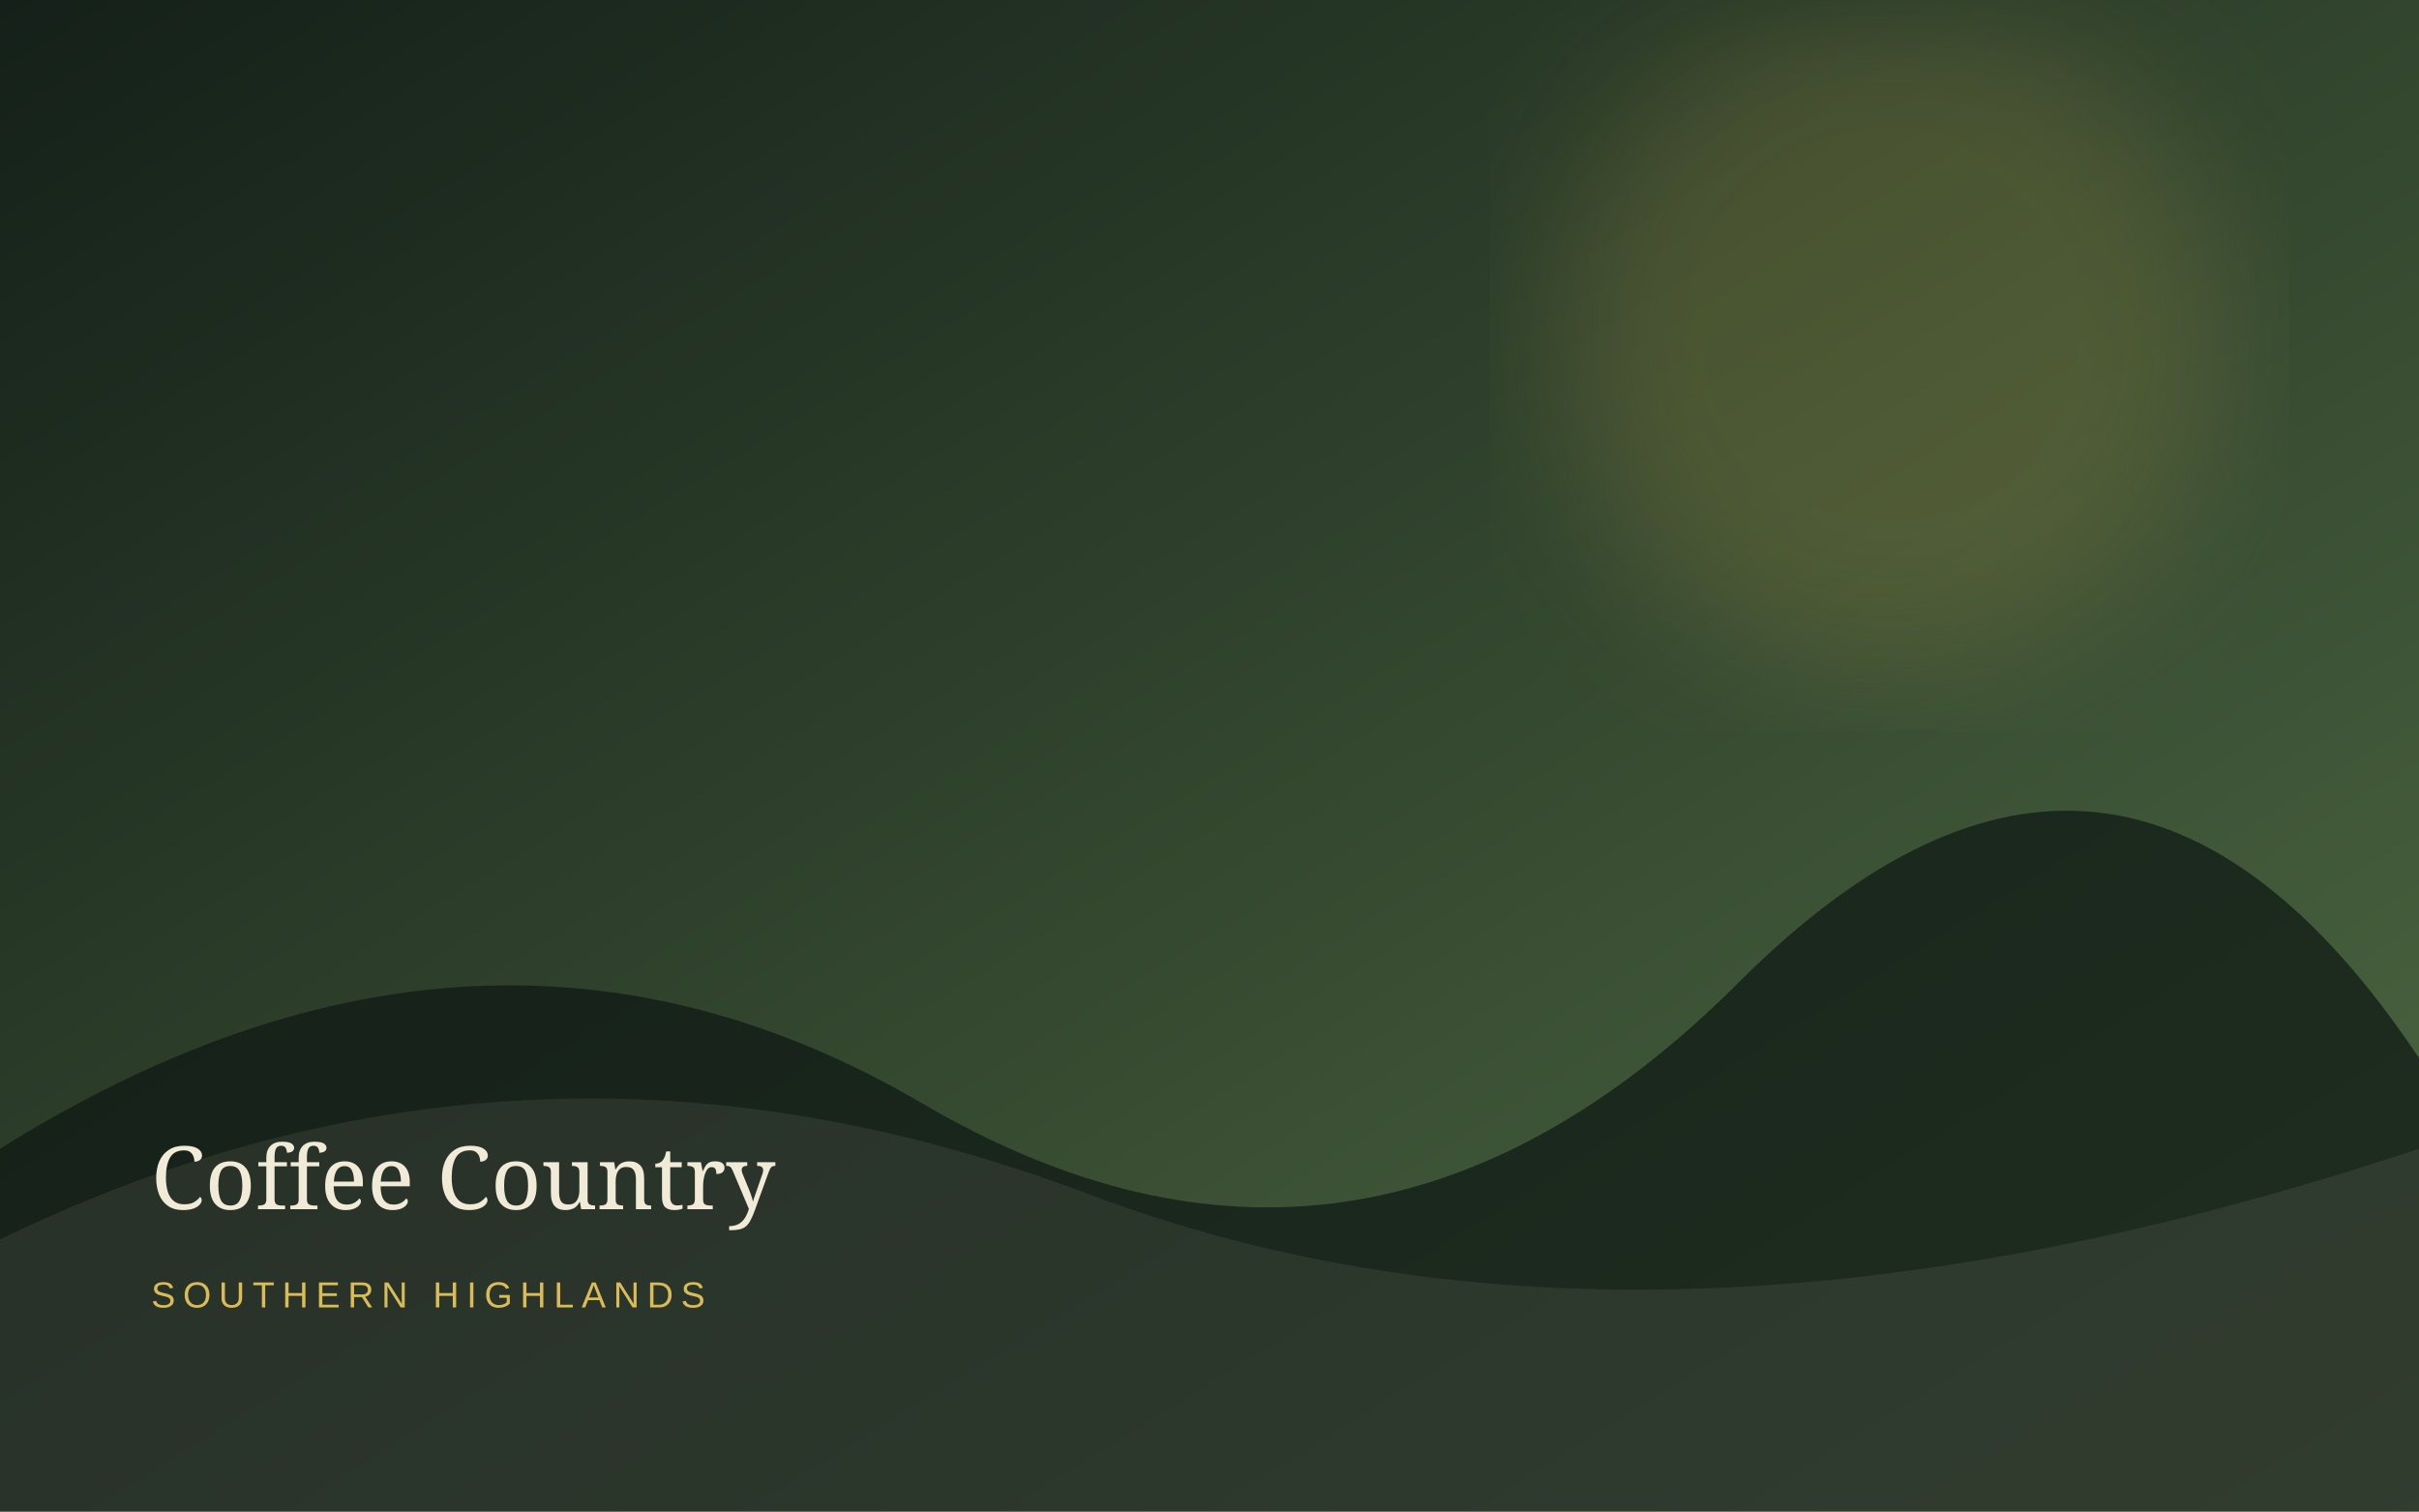
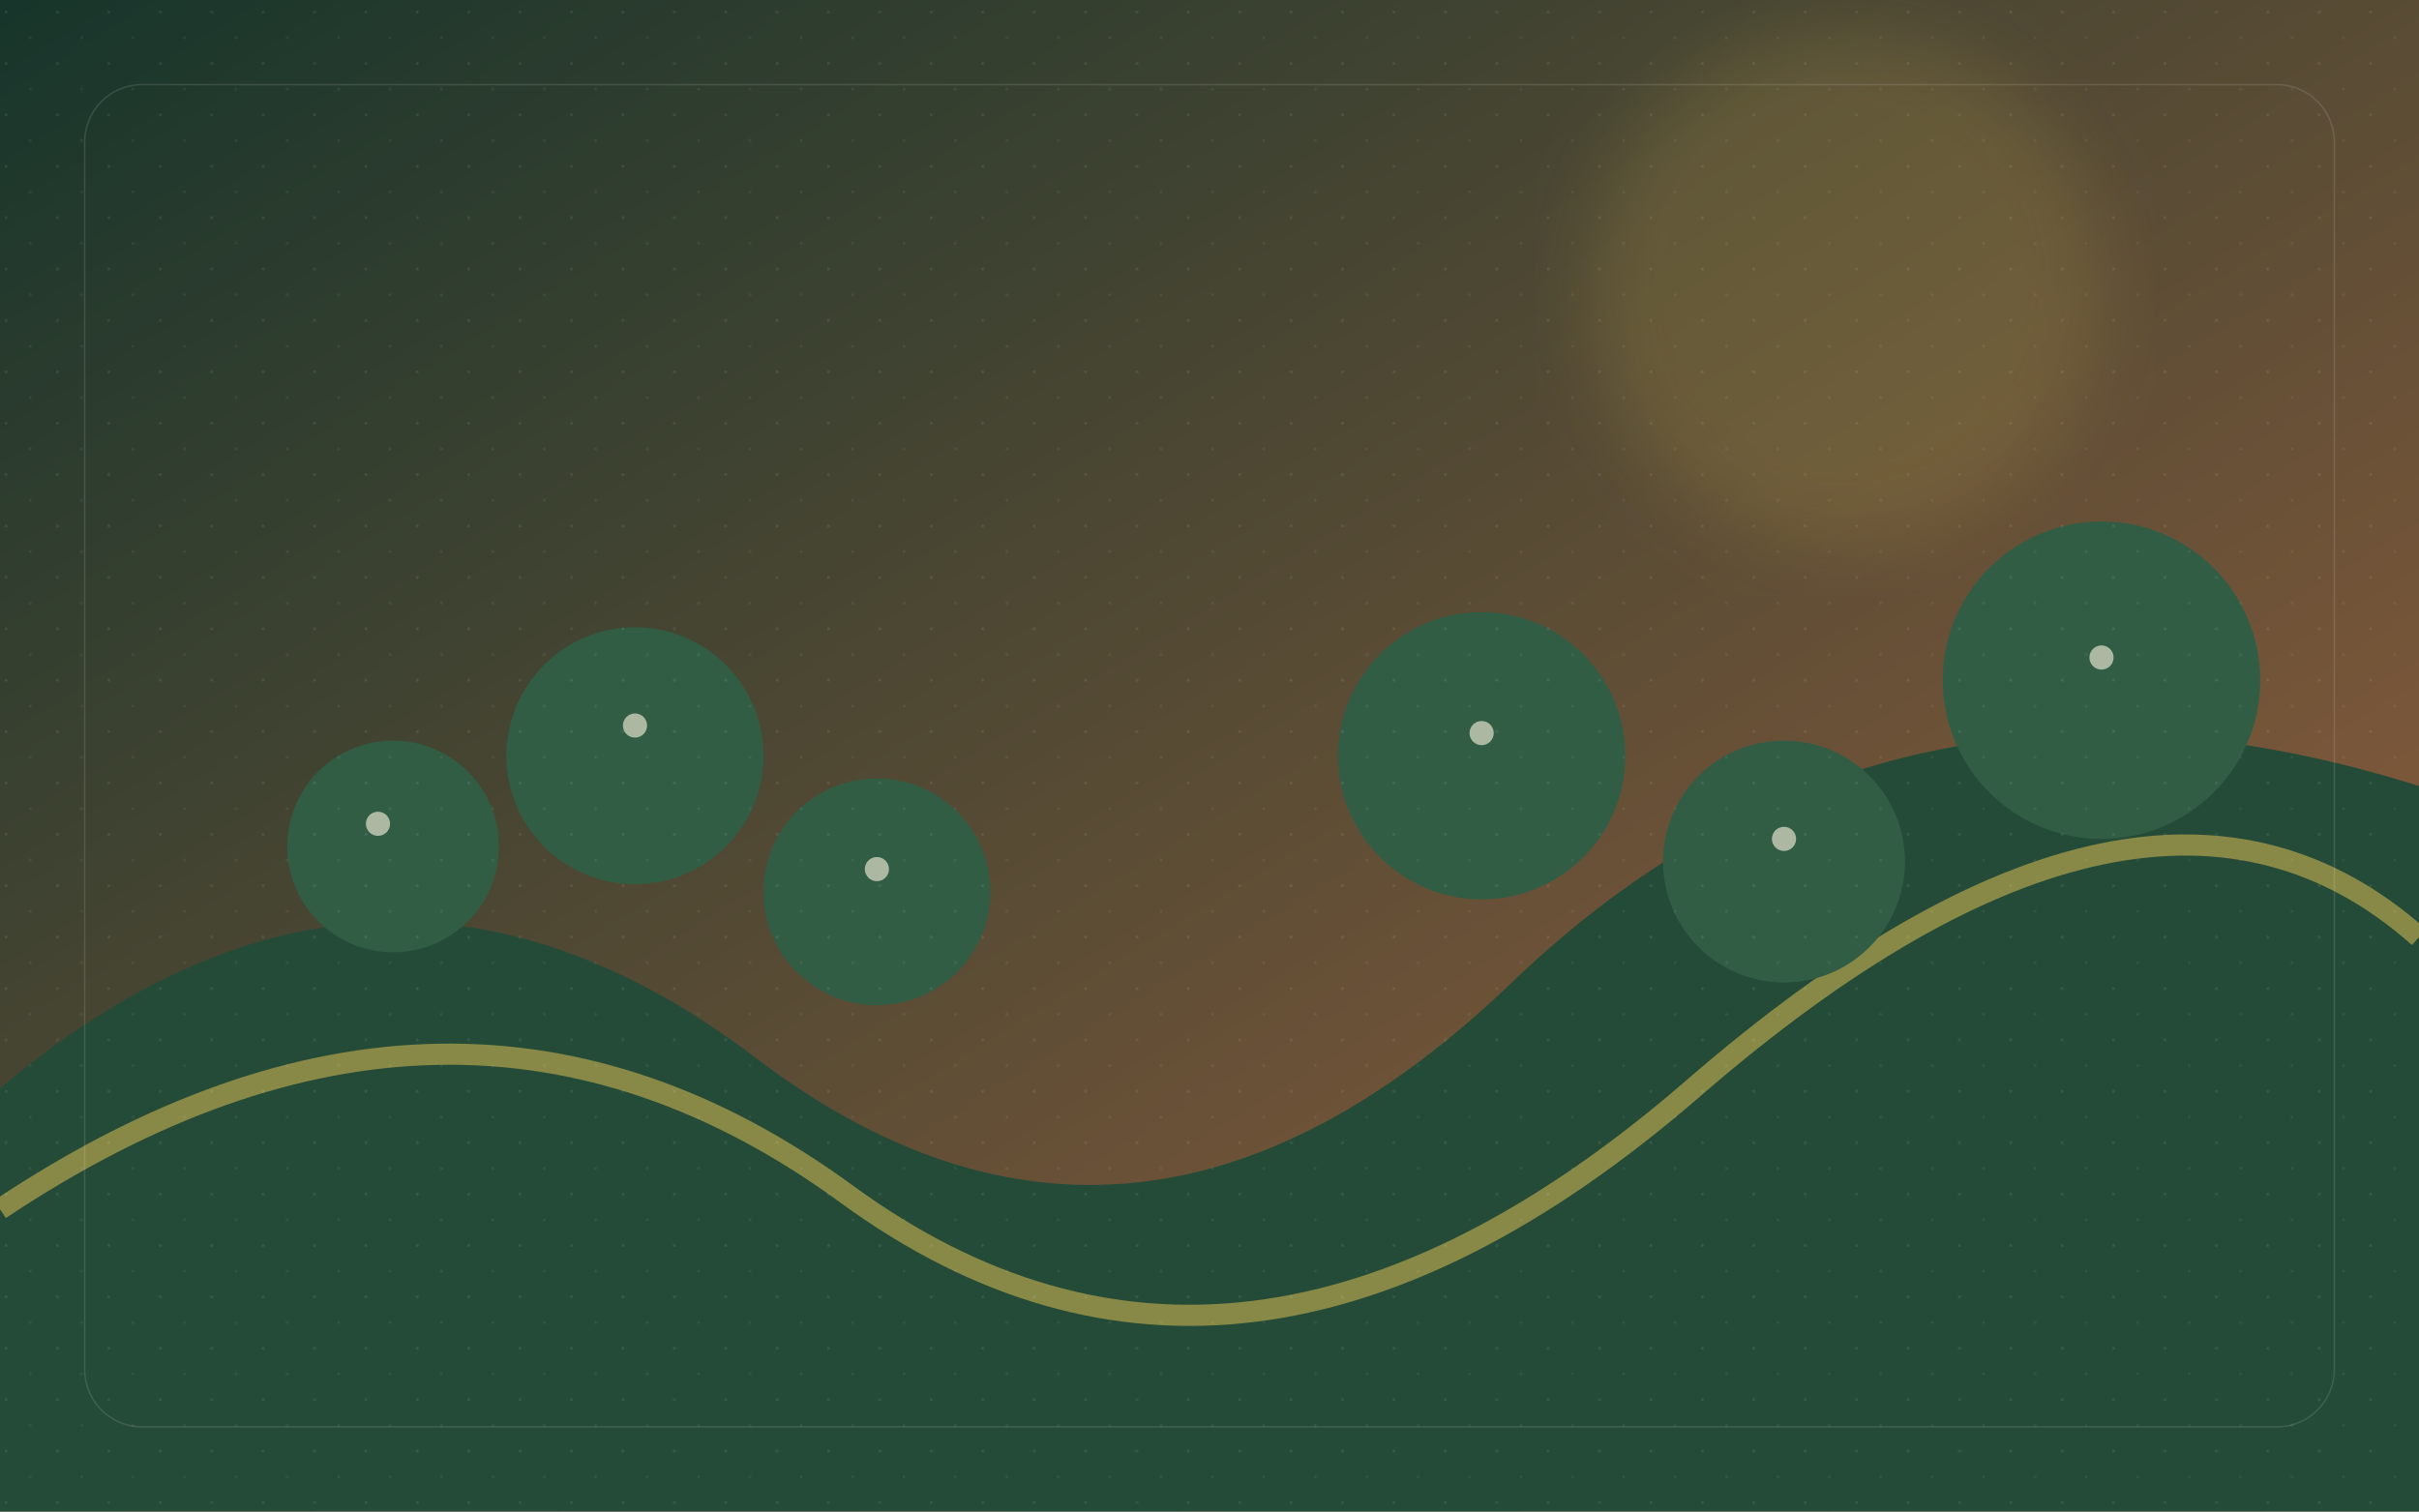
- <svg xmlns="http://www.w3.org/2000/svg" viewBox="0 0 1600 1000">
+ <svg xmlns="http://www.w3.org/2000/svg" viewBox="0 0 1600 1000" role="img" aria-labelledby="title desc">
  <defs>
-     <linearGradient id="g" x1="0" y1="0" x2="1" y2="1">
-       <stop stop-color="#142019" />
-       <stop offset="1" stop-color="#506A43" />
+     <linearGradient id="sky" x1="0" y1="0" x2="1" y2="1">
+       <stop offset="0" stop-color="#17352b" />
+       <stop offset="1" stop-color="#9b623e" />
    </linearGradient>
-     <filter id="b">
-       <feGaussianBlur stdDeviation="45" />
+     <linearGradient id="gold" x1="0" y1="0" x2="1" y2="1">
+       <stop offset="0" stop-color="#dabb55" stop-opacity=".95" />
+       <stop offset="1" stop-color="#fff1a8" stop-opacity=".45" />
+     </linearGradient>
+     <filter id="blur">
+       <feGaussianBlur stdDeviation="24" />
    </filter>
+     <pattern id="grain" width="34" height="34" patternUnits="userSpaceOnUse">
+       <circle cx="4" cy="8" r="1" fill="#fff" opacity=".08" />
+       <circle cx="20" cy="25" r="1" fill="#fff" opacity=".06" />
+     </pattern>
  </defs>
-   <rect width="1600" height="1000" fill="url(#g)" />
-   <circle cx="1250" cy="220" r="220" fill="#DABB55" opacity=".16" filter="url(#b)" />
-   <path d="M0 760 Q320 560 610 730 T1150 650 T1600 700 V1000 H0Z" fill="#0E1713" opacity=".72" />
-   <path d="M0 820 Q350 650 720 790 T1600 760 V1000 H0Z" fill="#F0EAD6" opacity=".08" />
-   <text x="100" y="800" fill="#F0EAD6" font-family="Georgia,serif" font-size="58">Coffee Country</text>
-   <text x="100" y="865" fill="#DABB55" font-family="Arial,sans-serif" font-size="24" letter-spacing="5">SOUTHERN HIGHLANDS</text>
+   <rect width="1600" height="1000" fill="url(#sky)" />
+   <circle cx="1220" cy="190" r="170" fill="#dabb55" opacity=".15" filter="url(#blur)" />
+   <path d="M0 720 Q250 510 500 700 T1000 650 T1600 520 V1000 H0Z" fill="#244b37" />
+   <path d="M0 800 Q300 600 560 790 T1120 720 T1600 620" fill="none" stroke="#dabb55" stroke-opacity=".55" stroke-width="14" />
+   <g fill="#315d45">
+     <circle cx="260" cy="560" r="70" />
+     <circle cx="420" cy="500" r="85" />
+     <circle cx="580" cy="590" r="75" />
+     <circle cx="980" cy="500" r="95" />
+     <circle cx="1180" cy="570" r="80" />
+     <circle cx="1390" cy="450" r="105" />
+   </g>
+   <g fill="#f0ead6" opacity=".65">
+     <circle cx="250" cy="545" r="8" />
+     <circle cx="420" cy="480" r="8" />
+     <circle cx="580" cy="575" r="8" />
+     <circle cx="980" cy="485" r="8" />
+     <circle cx="1180" cy="555" r="8" />
+     <circle cx="1390" cy="435" r="8" />
+   </g>
+   <rect width="1600" height="1000" fill="url(#grain)" />
+   <rect x="56" y="56" width="1488" height="888" rx="38" fill="none" stroke="#fff" stroke-opacity=".12" />
</svg>
